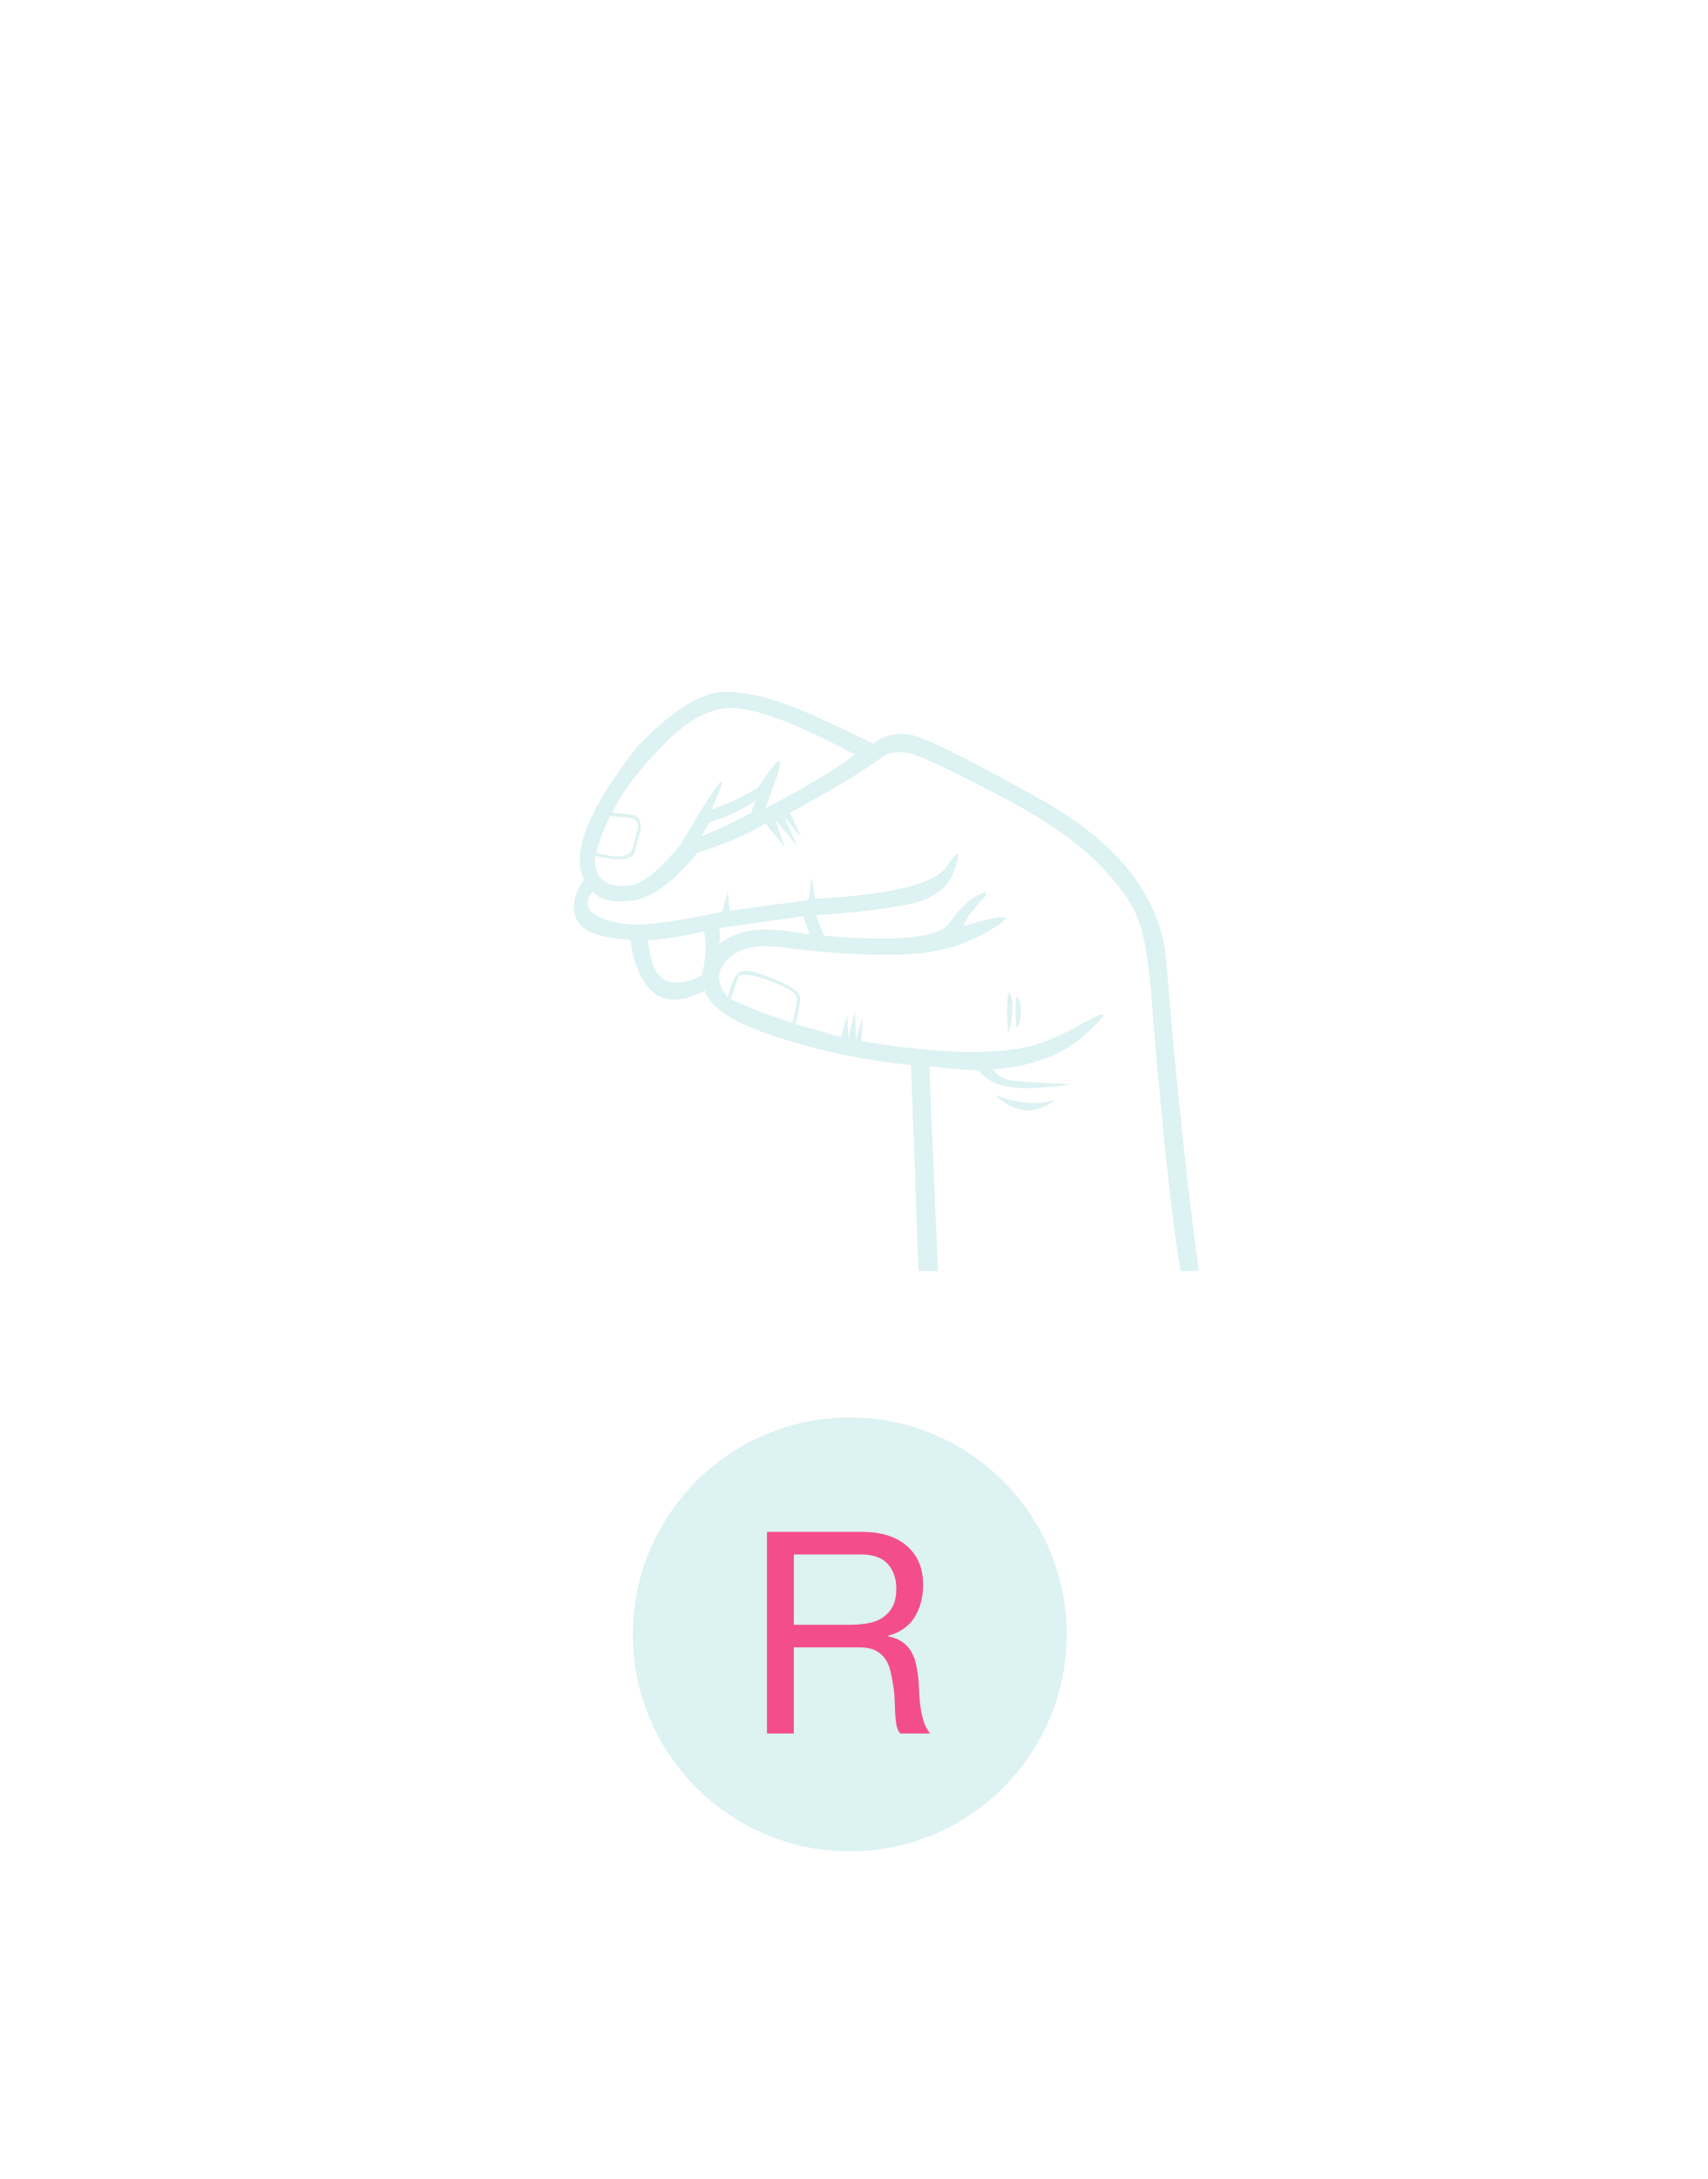
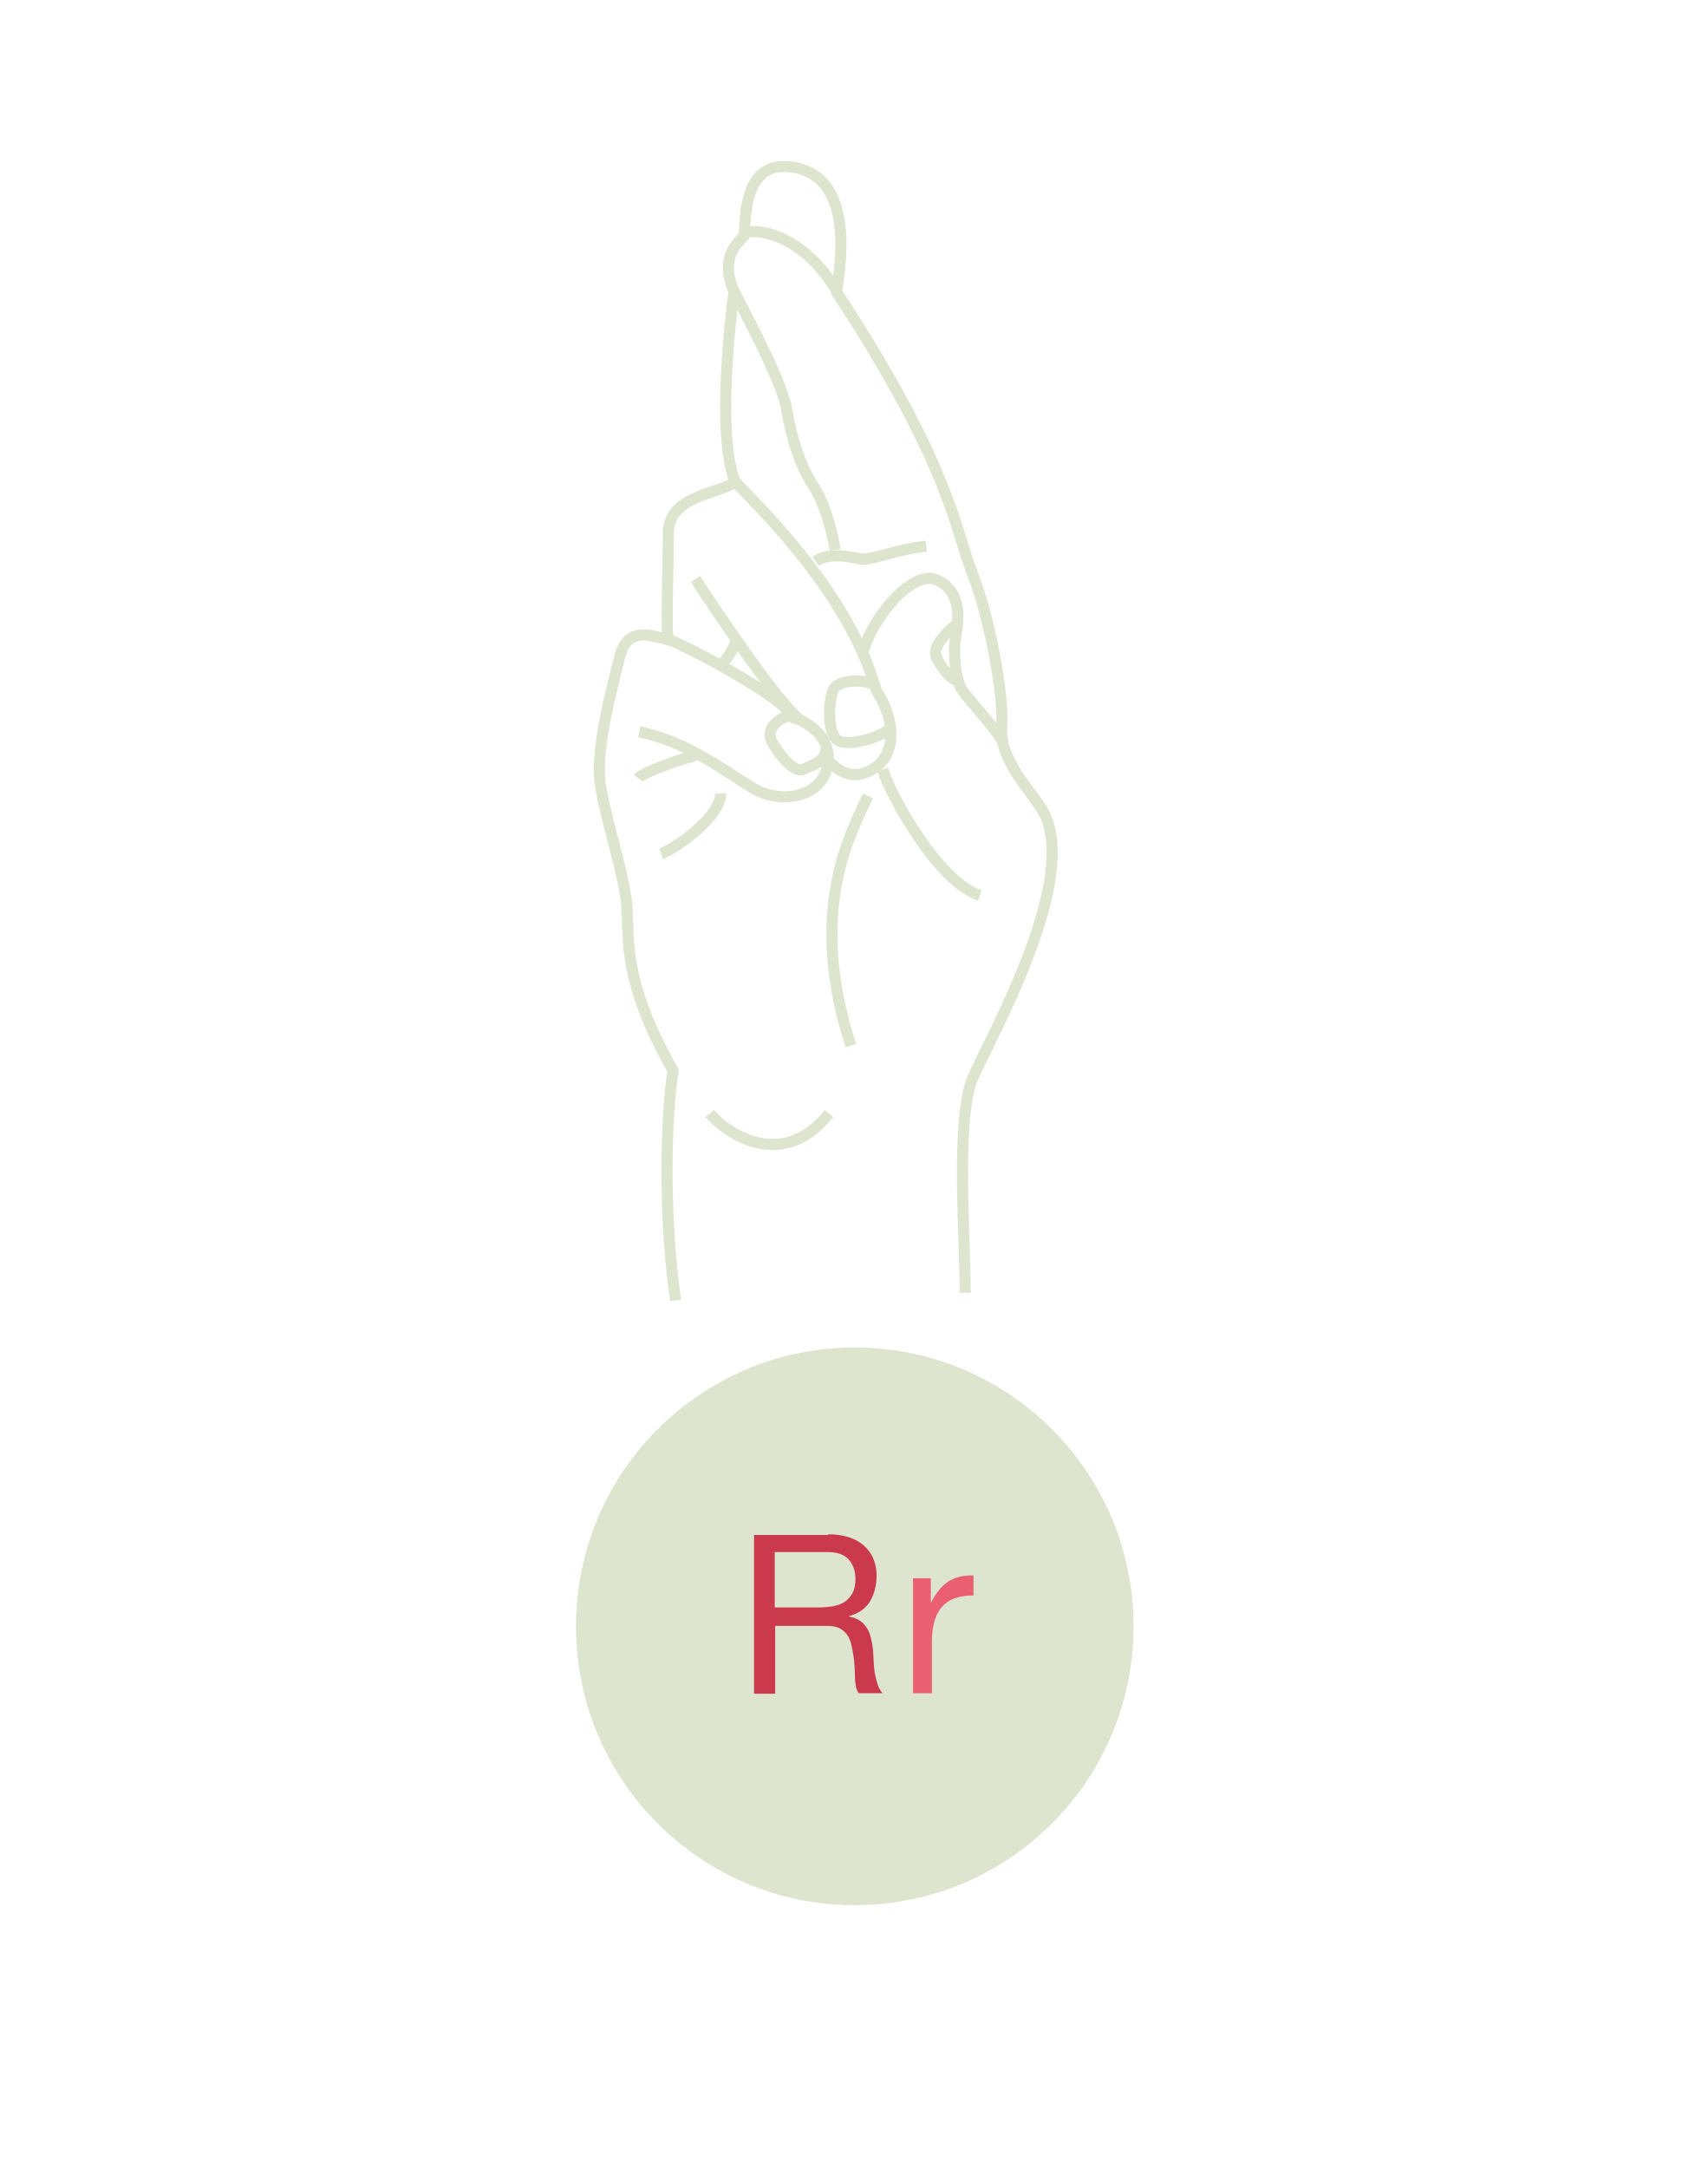
- <svg xmlns="http://www.w3.org/2000/svg" version="1.1" id="Layer_1" viewBox="0 -275 768 980" enable-background="new 0 -275 768 980" xml:space="preserve">
-   <circle fill="#DDF2F2" cx="382.248" cy="460.061" r="97.564" />
-   <polyline fill="none" points="240.48,303.977 240.48,-135.874 667.393,-135.874 667.393,303.977 " />
-   <g enable-background="new    ">
-     <path fill="#DDF2F2" d="M367.104,136.581l3.395,9.216c32.988,2.912,51.824,1.054,56.516-5.58   c4.689-6.624,9.137-10.916,13.344-12.855c4.201-1.94,4.283-0.729,0.242,3.638c-4.045,4.366-6.389,7.844-7.035,10.43   c17.781-5.168,22.875-5.252,15.281-0.241c-7.602,5.018-15.605,8.573-24.012,10.672c-8.414,2.107-19.734,2.912-33.959,2.426   c-14.234-0.486-27.092-1.532-38.566-3.154c-11.484-1.616-19.816,0.166-24.984,5.336c-5.18,5.178-5.18,10.84,0,16.98   c1.615-5.822,3.152-9.376,4.611-10.672c1.453-1.288,4.121-1.456,8.004-0.484c9.375,3.236,14.871,5.662,16.492,7.276   c1.941,0.97,3.068,2.266,3.396,3.88c0.316,1.622-0.328,5.662-1.941,12.128l20.377,5.821l2.908-9.703l0.484,10.672l2.914-13.099   l0.484,13.584l2.91-10.672l-0.484,11.158c16.492,2.592,30.152,4.124,40.992,4.608c10.832,0.485,20.535,0.084,29.109-1.212   c8.562-1.288,18.508-5.168,29.832-11.643c11.32-6.466,11.805-4.928,1.459,4.608c-10.357,9.544-24.422,14.962-42.209,16.252   c1.941,2.912,5.012,4.607,9.219,5.094c4.199,0.486,10.75,0.895,19.648,1.212c8.889,0.326,6.303,0.97-7.764,1.94   c-14.068,0.97-23.209-1.614-27.41-7.762c-7.117-0.318-14.553-0.971-22.314-1.94l3.877,92.173h-8.73l-3.393-92.66   c-20.059-1.939-39.951-6.063-59.674-12.372c-19.729-6.306-30.729-13.34-32.986-21.102c-10.03,5.176-17.792,5.418-23.288,0.728   c-5.502-4.684-8.9-12.529-10.188-23.529c-9.384-0.645-15.934-2.101-19.647-4.366c-3.723-2.258-5.662-5.578-5.822-9.944   c-0.166-4.366,1.372-8.649,4.608-12.855c-6.148-11.643,1.773-31.534,23.771-59.67c15.842-16.494,28.939-24.742,39.295-24.742   c8.734,0,18.594,2.107,29.594,6.306c7.109,2.592,19.562,8.248,37.355,16.98c4.523-3.555,9.859-4.927,16.008-4.124   c6.141,0.812,25.711,10.43,58.699,28.865c36.547,20.376,55.625,45.444,57.246,75.196c4.529,54.334,9.379,100.096,14.555,137.293   h-8.246c-3.562-20.703-7.605-57.414-12.127-110.125c-1.297-22.315-3.395-37.756-6.309-46.33c-2.91-8.565-9.301-17.708-19.16-27.41   c-9.873-9.703-23.211-18.996-40.023-27.896c-16.82-8.89-29.275-15.114-37.357-18.676c-8.086-3.557-14.393-3.88-18.918-0.971   c-8.732,6.475-22.645,14.88-41.723,25.227l4.854,11.158l-7.762-9.702l6.303,14.067l-10.188-12.613l4.367,12.613l-8.729-10.672   c-9.387,5.502-19.574,9.87-30.566,13.099c-10.672,13.264-20.458,20.458-29.348,21.588c-8.9,1.138-14.796-0.242-17.708-4.124   c-3.882,4.85-2.994,8.655,2.668,11.399c5.653,2.75,12.446,3.881,20.376,3.396c7.922-0.486,19.65-2.342,35.172-5.58l2.426-9.216   l0.967,8.731l35.414-4.852l1.459-10.188l1.455,9.702c34.277-1.939,54.012-6.792,59.188-14.554c5.168-7.762,6.463-7.596,3.877,0.486   c-2.59,8.731-9.623,14.235-21.102,16.493C397.096,133.995,383.271,135.609,367.104,136.581z M346.725,81.758l-2.422,6.792   c18.105-9.376,31.531-17.464,40.266-24.256c-12.297-6.466-22.484-11.318-30.566-14.554c-8.086-3.23-15.523-5.336-22.316-6.307   c-10.352-0.97-21.268,4.366-32.743,16.009c-11.484,11.644-19.33,21.998-23.528,31.048l9.217,0.97   c2.911,0.652,4.039,3.078,3.396,7.276l-2.426,9.218c-0.97,3.88-6.958,4.534-17.95,1.939c-0.326,5.502,1.046,9.301,4.124,11.4   c3.07,2.108,7.276,2.668,12.614,1.698c5.336-0.97,12.529-6.952,21.588-17.95c18.752-31.694,23.443-37.03,14.07-16.01   c6.139-1.94,13.098-5.17,20.859-9.702C351.896,62.521,353.838,63.325,346.725,81.758z M284.145,92.917l-9.702-0.97   c-2.266,4.531-4.366,10.027-6.306,16.494c9.05,2.592,14.386,2.266,16.008-0.971c0.97-2.584,1.773-5.496,2.426-8.731   C287.54,95.829,286.73,93.888,284.145,92.917z M315.678,163.747c1.941-8.082,2.258-14.712,0.973-19.89   c-11,2.592-19.408,3.88-25.228,3.88c0.97,9.704,3.472,15.691,7.52,17.95C302.98,167.955,308.561,167.308,315.678,163.747z    M339.936,85.157c-7.117,4.534-14.07,7.762-20.863,9.702c-0.969,1.622-2.105,3.722-3.395,6.306   c9.705-4.2,17.141-7.762,22.316-10.672C338.314,89.205,338.963,87.422,339.936,85.157z M361.279,137.065l-37.84,5.336   c0.643,1.939,0.643,4.365,0,7.275c3.553-2.91,8.164-4.926,13.828-6.063c5.65-1.13,14.627-0.562,26.922,1.697L361.279,137.065z    M356.428,185.092c1.619-6.14,2.262-10.021,1.941-11.644c-0.322-1.614-2.75-3.396-7.277-5.336   c-5.176-2.258-9.459-3.714-12.855-4.366c-3.395-0.645-5.418-0.402-6.062,0.728c-0.652,1.137-1.781,4.45-3.398,9.946   C338.154,178.626,347.369,182.18,356.428,185.092z M447.635,217.594c5.492,1.943,10.43,3.078,14.791,3.398   c4.369,0.324,8.492-0.16,12.373-1.457C466.068,226.646,457.01,226.004,447.635,217.594z M453.455,189.943l-0.484-9.702   c0-4.526,0.316-7.597,0.969-9.218c0.967,1.621,1.457,3.882,1.457,6.792C455.396,182.667,454.744,186.714,453.455,189.943z    M457.334,187.519c0.645-0.971,1.133-2.101,1.459-3.396c0.32-1.288,0.484-2.744,0.484-4.366c0-1.939-0.164-3.396-0.484-4.366   c-0.324-0.97-0.812-1.613-1.459-1.939c-0.324,1.296-0.484,3.396-0.484,6.306C456.85,183.319,457.01,185.903,457.334,187.519z" />
-   </g>
-   <g enable-background="new    ">
-     <path fill="#F44D8D" d="M387.695,413.945c8.635,0,15.387,2.117,20.26,6.352c4.867,4.234,7.301,10.033,7.301,17.4   c0,5.506-1.25,10.332-3.746,14.48c-2.5,4.148-6.5,6.984-12.004,8.51v0.254c2.625,0.508,4.764,1.355,6.414,2.541   c1.652,1.188,2.963,2.605,3.939,4.254c0.971,1.652,1.693,3.494,2.158,5.527s0.826,4.15,1.08,6.352   c0.168,2.203,0.295,4.445,0.381,6.73c0.082,2.287,0.293,4.531,0.635,6.73c0.338,2.205,0.824,4.299,1.459,6.289   s1.588,3.748,2.857,5.271h-13.461c-0.848-0.932-1.42-2.201-1.715-3.811c-0.297-1.607-0.488-3.406-0.572-5.396   c-0.086-1.988-0.17-4.127-0.254-6.414c-0.086-2.287-0.34-4.531-0.762-6.732c-0.34-2.201-0.762-4.297-1.271-6.289   c-0.508-1.986-1.312-3.723-2.412-5.207c-1.102-1.48-2.543-2.668-4.318-3.557c-1.779-0.887-4.15-1.334-7.113-1.334h-29.467v38.74   h-12.066v-90.691H387.695z M390.236,455.1c2.541-0.424,4.764-1.25,6.668-2.479c1.904-1.227,3.43-2.877,4.572-4.953   c1.143-2.074,1.715-4.764,1.715-8.064c0-4.572-1.271-8.299-3.811-11.178c-2.541-2.881-6.648-4.318-12.32-4.318h-29.973v31.625   h25.146C385.029,455.734,387.695,455.523,390.236,455.1z" />
-   </g>
+ <svg xmlns="http://www.w3.org/2000/svg" version="1.1" viewBox="0 0 768 975" enable-background="new 0 0 768 975" xml:space="preserve">
+   <circle fill="#DDE5CE" cx="384.5" cy="731.4" r="125.4" />
+   <path fill="#CB394D" d="M372.5 690c6.8 0 12.1 1.7 16 5 3.8 3.3 5.8 7.9 5.8 13.7 0 4.3-1 8.1-2.9 11.4 -2 3.3-5.1 5.5-9.5 6.7v0.2c2.1 0.4 3.8 1.1 5.1 2 1.3 0.9 2.3 2.1 3.1 3.4 0.8 1.3 1.3 2.8 1.7 4.4 0.4 1.6 0.7 3.3 0.9 5 0.1 1.7 0.2 3.5 0.3 5.3 0.1 1.8 0.2 3.6 0.5 5.3 0.3 1.7 0.7 3.4 1.2 4.9 0.5 1.6 1.3 3 2.3 4.2h-10.6c-0.7-0.7-1.1-1.7-1.4-3 -0.2-1.3-0.4-2.7-0.4-4.2 -0.1-1.6-0.1-3.2-0.2-5 -0.1-1.8-0.3-3.6-0.6-5.3 -0.3-1.7-0.6-3.4-1-4.9 -0.4-1.6-1-2.9-1.9-4.1 -0.9-1.2-2-2.1-3.4-2.8s-3.3-1-5.6-1h-23.2v30.5h-9.5v-71.4H372.5zM374.5 722.4c2-0.3 3.8-1 5.3-1.9 1.5-1 2.7-2.3 3.6-3.9 0.9-1.6 1.4-3.7 1.4-6.4 0-3.6-1-6.5-3-8.8 -2-2.3-5.2-3.4-9.7-3.4h-23.6v24.9h19.8C370.4 722.9 372.5 722.7 374.5 722.4z" />
+   <path fill="#EA5F72" d="M418.7 709.7v10.9h0.2c2.1-4.2 4.6-7.3 7.6-9.3s6.8-2.9 11.4-2.8v9c-3.4 0-6.3 0.5-8.7 1.4 -2.4 0.9-4.3 2.3-5.8 4.1 -1.5 1.8-2.5 4-3.2 6.6 -0.7 2.6-1 5.5-1 8.9v23h-8.5v-51.7H418.7z" />
+   <path fill="none" stroke="#DDE5CE" stroke-width="5" stroke-miterlimit="10" d="M434.2 581.4c0-22.7-4.4-78.3 3.3-96.4 7.7-18.1 48.7-89.4 31.7-120.2 -4.4-7.9-19.7-22.7-18.6-37.4 1.1-14.8-5.5-49.9-13.1-69.2 -7.7-19.3-9.9-48.8-61.3-127 2.2-12.5 7.7-49.9-17.5-55.6 -25.2-5.7-23 23.8-24.1 30.6 -3.3 3.4-10.9 10.2-4.4 25 -1.1 7.9-8.2 64.1 0.5 85.6 -8.7 5.7-30.1 6.2-30.1 23.3 0 17-1.1 43.1 0 47.6 -8.8-2.3-18.6-5.7-21.9 7.9 -3.3 13.6-10.9 40.8-8.7 56.7 2.2 15.9 10.9 40.8 12 55.6 1.1 14.7-2.2 32.9 20.8 73.7 -3.3 19.3-4.4 65.8 1.1 103.2" />
+   <path fill="none" stroke="#DDE5CE" stroke-width="5" stroke-miterlimit="10" d="M319.3 500.8c7.7 9.1 32.8 26.1 53.6 0" />
+   <path fill="none" stroke="#DDE5CE" stroke-width="5" stroke-miterlimit="10" d="M390.4 357.9c-7.7 17-27.4 51.1-7.7 112.3" />
+   <path fill="none" stroke="#DDE5CE" stroke-width="5" stroke-miterlimit="10" d="M335.2 104.8c4.4-2.3 25.2 0 40.5 25" />
+   <path fill="none" stroke="#DDE5CE" stroke-width="5" stroke-miterlimit="10" d="M330.3 131.1c2.7 5.7 21.3 39.7 23.5 52.7 2.2 13.1 6 25.5 12 34.6 6 9.1 9.3 24.4 9.8 28.9" />
+   <path fill="none" stroke="#DDE5CE" stroke-width="5" stroke-miterlimit="10" d="M416.7 245.6c-14.8 1.7-25.2 6.8-30.1 5.7 -4.9-1.1-14.2-2.8-19.7 1.1" />
+   <path fill="none" stroke="#DDE5CE" stroke-width="5" stroke-miterlimit="10" d="M330.8 216.7c8.2 9.1 50.9 48.8 63.5 94.2 7.1 10.2 10.4 27.2-1.1 34.6 -11.5 7.4-18.1-1.7-19.7-2.3" />
+   <path fill="none" stroke="#DDE5CE" stroke-width="5" stroke-miterlimit="10" d="M300.7 287.6c7.7 2.8 50.9 25 56.3 35.2 7.7 2.3 18.6 10.2 14.8 23.3 -3.8 13-21.3 15.3-32.8 8.5 -11.5-6.8-29.5-21-51.4-25.5" />
+   <path fill="none" stroke="#DDE5CE" stroke-width="5" stroke-miterlimit="10" d="M312.8 339.8c-7.1 1.7-23.5 7.4-25.7 10.2" />
+   <path fill="none" stroke="#DDE5CE" stroke-width="5" stroke-miterlimit="10" d="M324.2 356.8c0 10.8-20.8 25-26.8 27.2" />
+   <path fill="none" stroke="#DDE5CE" stroke-width="5" stroke-miterlimit="10" d="M397 346c4.4 13.6 25.7 51 43.8 56.7" />
+   <path fill="none" stroke="#DDE5CE" stroke-width="5" stroke-miterlimit="10" d="M388.2 293.8c2.2-12.5 21.4-38.6 33.4-32.9 12 5.7 9.3 19.3 8.2 26.1 -1.1 6.8 0 19.3 3.3 23.8 3.3 4.5 15.9 18.2 18.1 23.3" />
+   <path fill="none" stroke="#DDE5CE" stroke-width="5" stroke-miterlimit="10" d="M430.7 280.5c-3.3 2.3-11.3 9.9-9.7 14.4 1.6 4.5 6.7 10.8 10 11.3" />
+   <path fill="none" stroke="#DDE5CE" stroke-width="5" stroke-miterlimit="10" d="M393.6 308.5c-3.8-3.4-16.3-2.8-18.5 1.2 -2.2 4-3.3 18.2 1.1 22.7 4.4 4.5 22.7-1.8 24.3-5.2" />
+   <path fill="none" stroke="#DDE5CE" stroke-width="5" stroke-miterlimit="10" d="M356.3 321.5c-3.8 0.6-13.4 5.2-8.5 13.1 4.9 7.9 10.4 13 13.7 11.3 3.3-1.7 10.1-3 10.1-9.8" />
+   <path fill="none" stroke="#DDE5CE" stroke-width="5" stroke-miterlimit="10" d="M312.8 260.4c0 0 35.3 54.4 47.3 63.5" />
+   <path fill="none" stroke="#DDE5CE" stroke-width="5" stroke-miterlimit="10" d="M331.1 287.6c-1.1 5.7-7.4 12.5-7.4 12.5" />
</svg>
